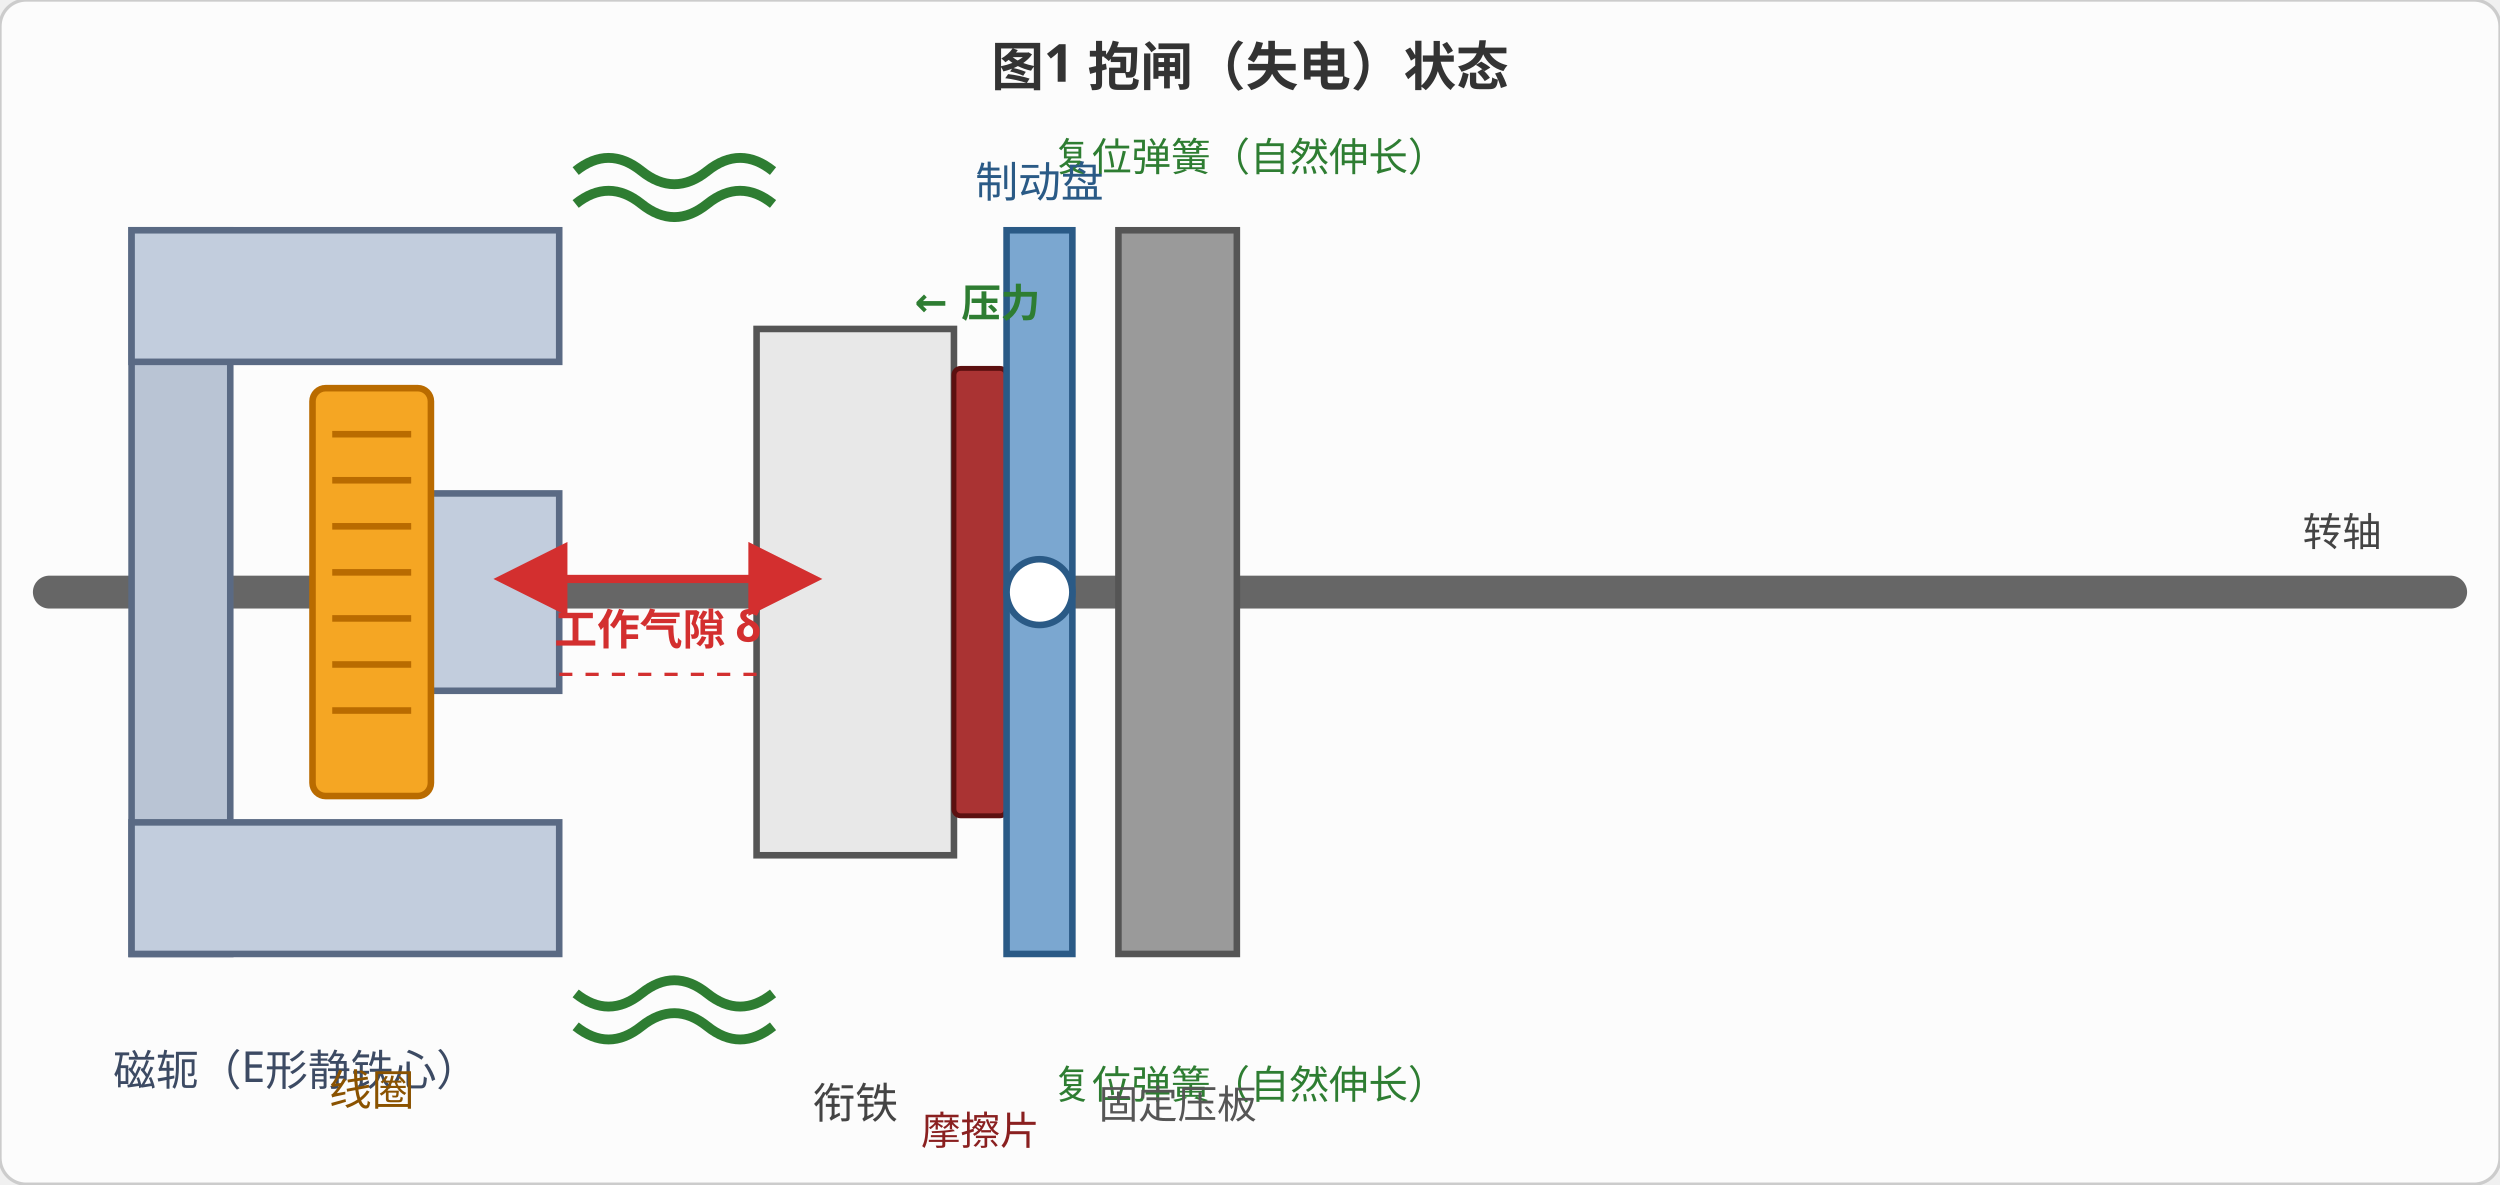
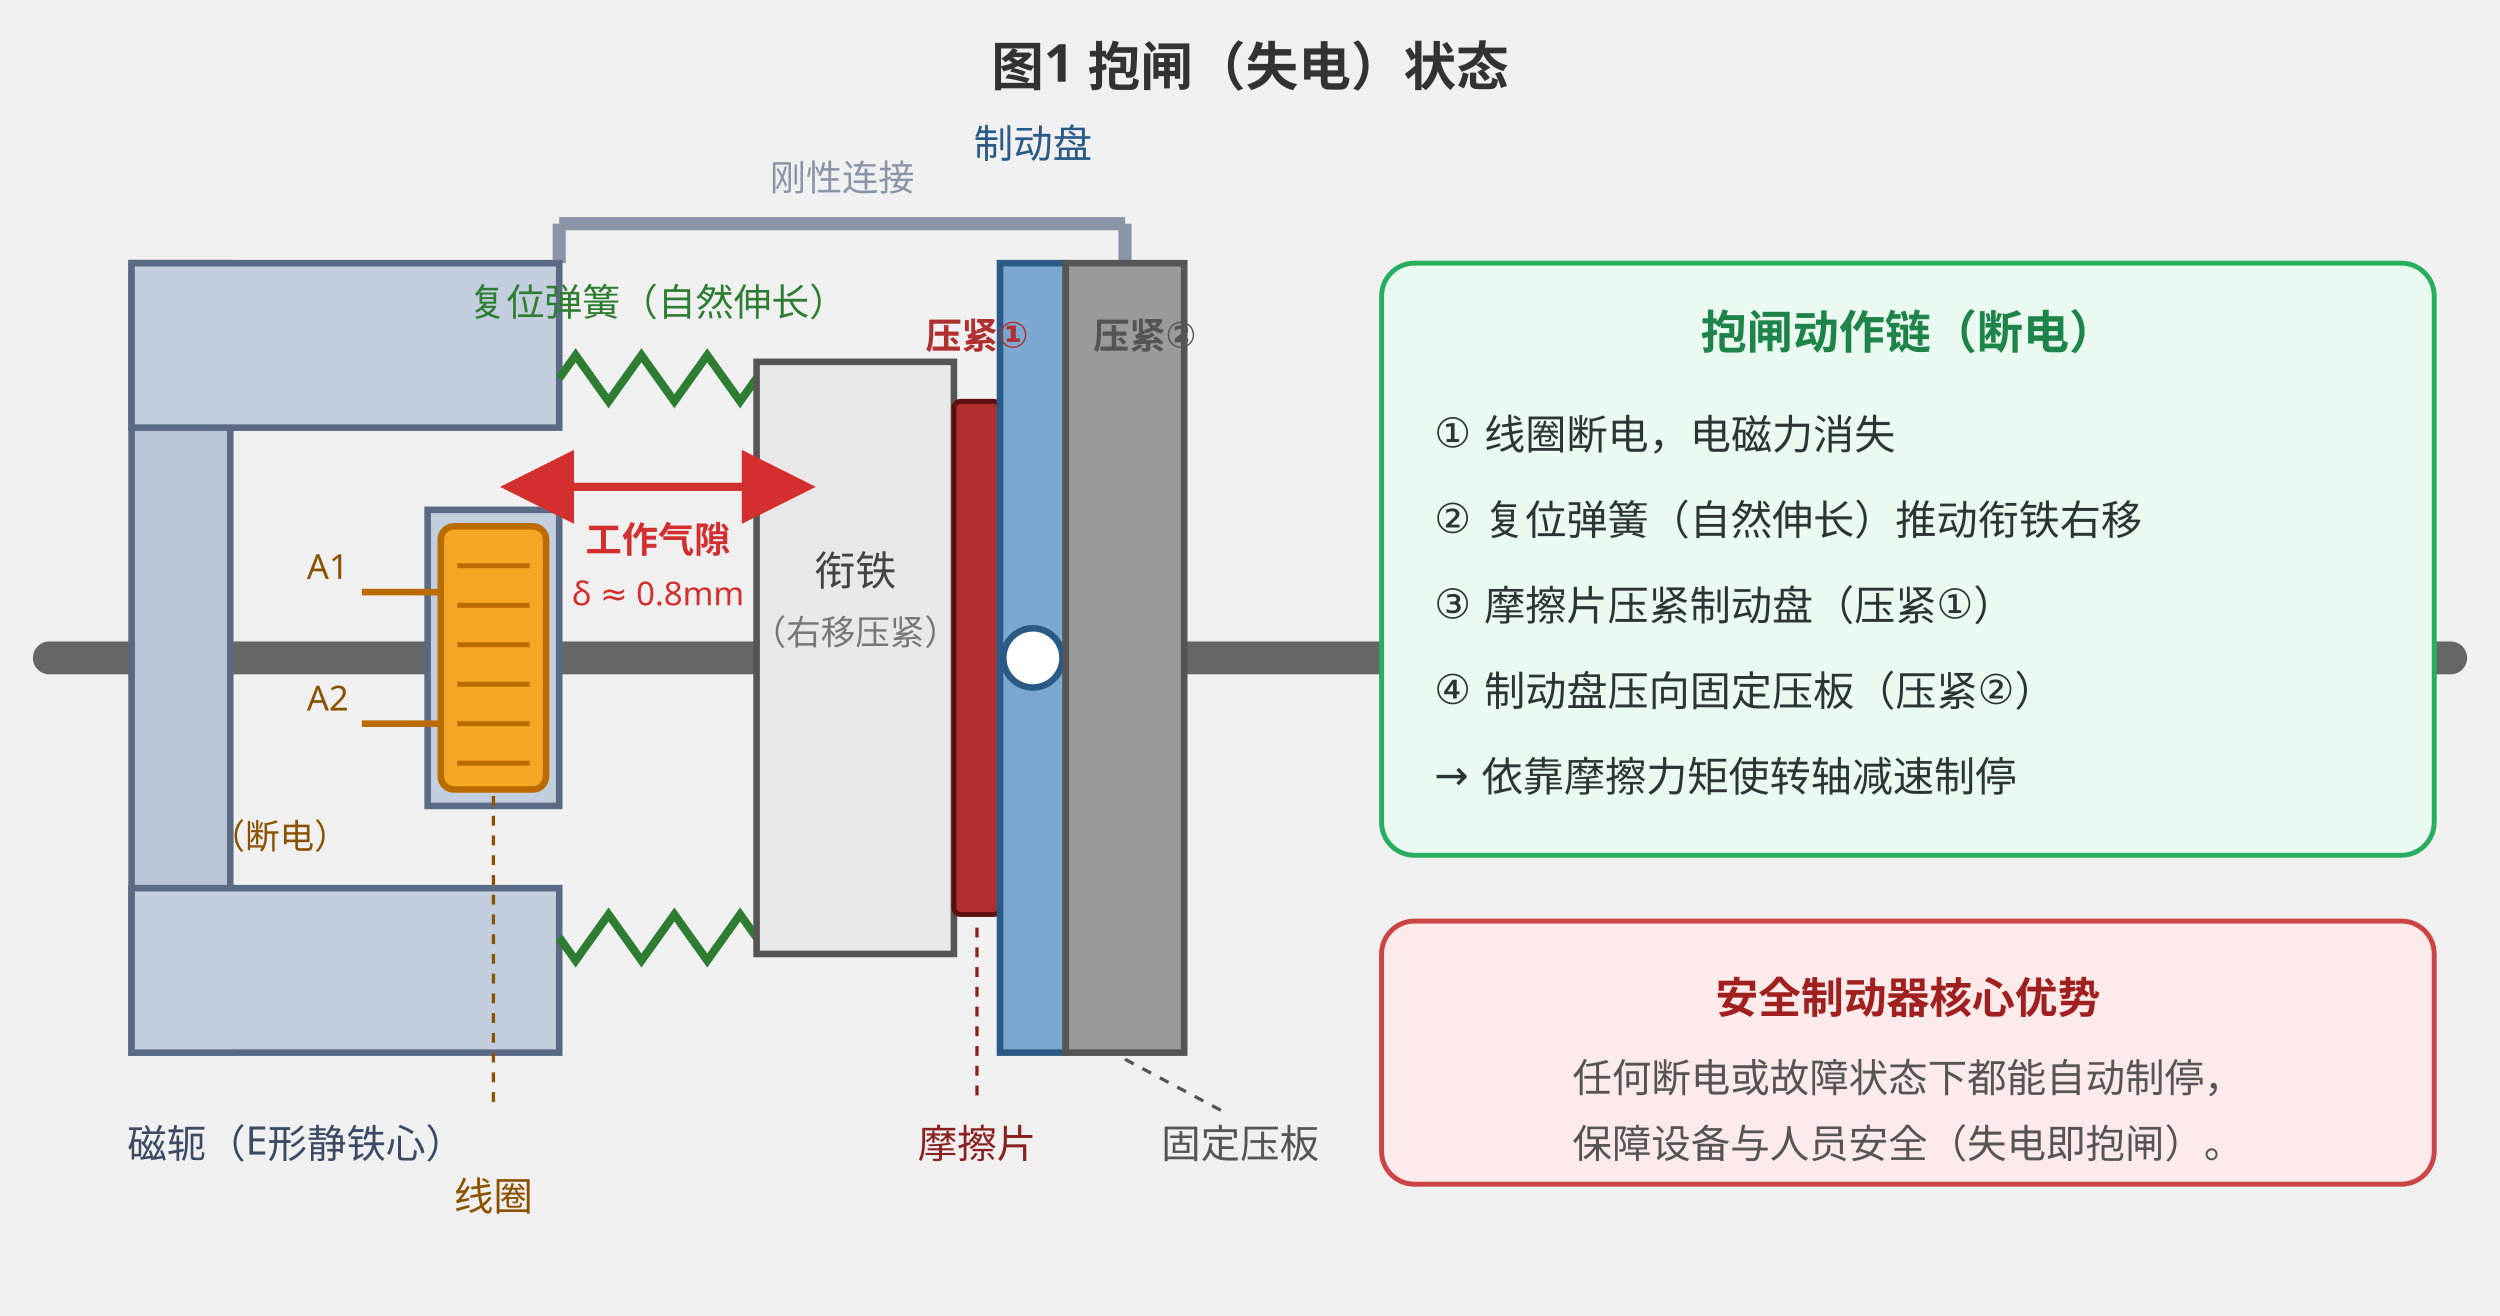
- <svg xmlns="http://www.w3.org/2000/svg" width="760" height="360" viewBox="0 0 760 360" font-family="Microsoft YaHei, sans-serif">
-   <rect x="0" y="0" width="760" height="360" fill="#fcfcfc" stroke="#ccc" stroke-width="1" rx="8" />
-   <text x="380" y="26" text-anchor="middle" font-size="16" font-weight="bold" fill="#333">图1 抱闸（失电）状态</text>
-   <line x1="15" y1="180" x2="745" y2="180" stroke="#666" stroke-width="10" stroke-linecap="round" />
-   <text x="700" y="166" font-size="12" fill="#444">转轴</text>
-   <rect x="40" y="70" width="30" height="220" fill="#b9c4d4" stroke="#5a6a84" stroke-width="2" />
-   <rect x="40" y="70" width="130" height="40" fill="#c2cddd" stroke="#5a6a84" stroke-width="2" />
-   <rect x="40" y="250" width="130" height="40" fill="#c2cddd" stroke="#5a6a84" stroke-width="2" />
-   <rect x="130" y="150" width="40" height="60" fill="#c2cddd" stroke="#5a6a84" stroke-width="2" />
-   <text x="90" y="330" text-anchor="middle" font-size="13" fill="#3c4a63">磁轭（E形静铁心）</text>
-   <rect x="95" y="118" width="36" height="124" fill="#f5a623" stroke="#b96b00" stroke-width="2" rx="4" />
-   <line x1="101" y1="132" x2="125" y2="132" stroke="#b96b00" stroke-width="2" />
-   <line x1="101" y1="146" x2="125" y2="146" stroke="#b96b00" stroke-width="2" />
-   <line x1="101" y1="160" x2="125" y2="160" stroke="#b96b00" stroke-width="2" />
-   <line x1="101" y1="174" x2="125" y2="174" stroke="#b96b00" stroke-width="2" />
-   <line x1="101" y1="188" x2="125" y2="188" stroke="#b96b00" stroke-width="2" />
-   <line x1="101" y1="202" x2="125" y2="202" stroke="#b96b00" stroke-width="2" />
-   <line x1="101" y1="216" x2="125" y2="216" stroke="#b96b00" stroke-width="2" />
-   <text x="113" y="336" text-anchor="middle" font-size="13" fill="#8a5200">线圈</text>
-   <path d="M175 52 q 10 -8 20 0 t 20 0 t 20 0" stroke="#2e7d32" stroke-width="3" fill="none" />
-   <path d="M175 62 q 10 -8 20 0 t 20 0 t 20 0" stroke="#2e7d32" stroke-width="3" fill="none" />
-   <path d="M175 312 q 10 8 20 0 t 20 0 t 20 0" stroke="#2e7d32" stroke-width="3" fill="none" />
-   <path d="M175 302 q 10 8 20 0 t 20 0 t 20 0" stroke="#2e7d32" stroke-width="3" fill="none" />
-   <text x="380" y="52" text-anchor="middle" font-size="12" fill="#2e7d32">复位弹簧（自然伸长）</text>
-   <text x="380" y="334" text-anchor="middle" font-size="12" fill="#2e7d32">复位弹簧（自然伸长）</text>
-   <rect x="230" y="100" width="60" height="160" fill="#e8e8e8" stroke="#555" stroke-width="2" />
-   <text x="260" y="340" text-anchor="middle" font-size="13" fill="#444">衔铁</text>
-   <rect x="290" y="112" width="16" height="136" fill="#a33" stroke="#5c1010" stroke-width="1.5" rx="2" />
-   <text x="298" y="348" text-anchor="middle" font-size="12" fill="#8a2020">摩擦片</text>
-   <rect x="306" y="70" width="20" height="220" fill="#7ba7d0" stroke="#2a5a86" stroke-width="2" />
-   <circle cx="316" cy="180" r="10" fill="#fff" stroke="#2a5a86" stroke-width="2" />
-   <text x="316" y="60" text-anchor="middle" font-size="13" fill="#2a5a86">制动盘</text>
-   <rect x="340" y="70" width="36" height="220" fill="#9a9a9a" stroke="#555" stroke-width="2" />
-   <text x="358" y="340" text-anchor="middle" font-size="12" fill="#555">固定压板</text>
-   <line x1="170" y1="176" x2="230" y2="176" stroke="#d32f2f" stroke-width="2.5" marker-start="url(#arrowL)" marker-end="url(#arrowR)" />
-   <line x1="170" y1="205" x2="230" y2="205" stroke="#d32f2f" stroke-width="1" stroke-dasharray="4 4" />
-   <text x="200" y="196" text-anchor="middle" font-size="13" font-weight="bold" fill="#d32f2f">工作气隙 δ</text>
+ <svg xmlns="http://www.w3.org/2000/svg" viewBox="0 0 760 400" font-family="Microsoft YaHei, sans-serif">
  <defs>
-     <marker id="arrowL" markerWidth="9" markerHeight="9" refX="8" refY="4.5" orient="auto">
-       <path d="M9 0 L0 4.5 L9 9 z" fill="#d32f2f" />
+     <marker id="aL" markerWidth="9" markerHeight="9" refX="8" refY="4.5" orient="auto">
+       <path d="M9,0 L0,4.5 L9,9 Z" fill="#d32f2f" />
    </marker>
-     <marker id="arrowR" markerWidth="9" markerHeight="9" refX="1" refY="4.5" orient="auto">
-       <path d="M0 0 L9 4.5 L0 9 z" fill="#d32f2f" />
+     <marker id="aR" markerWidth="9" markerHeight="9" refX="1" refY="4.5" orient="auto">
+       <path d="M0,0 L9,4.5 L0,9 Z" fill="#d32f2f" />
+     </marker>
+     <marker id="aG" markerWidth="9" markerHeight="9" refX="7" refY="4.5" orient="auto">
+       <path d="M0,0 L9,4.5 L0,9 Z" fill="#2e7d32" />
    </marker>
  </defs>
-   <text x="278" y="96" font-size="12" font-weight="bold" fill="#2e7d32">← 压力</text>
+   <text x="380" y="26" text-anchor="middle" font-size="16" font-weight="bold" fill="#333">图1 抱闸（失电）状态</text>
+   <line x1="170" y1="68" x2="342" y2="68" stroke="#8a94a6" stroke-width="4" />
+   <line x1="170" y1="68" x2="170" y2="80" stroke="#8a94a6" stroke-width="4" />
+   <line x1="342" y1="68" x2="342" y2="80" stroke="#8a94a6" stroke-width="4" />
+   <text x="256" y="58" text-anchor="middle" font-size="11" fill="#8a94a6">刚性连接</text>
+   <line x1="15" y1="200" x2="745" y2="200" stroke="#666" stroke-width="10" stroke-linecap="round" />
+   <rect x="40" y="80" width="30" height="240" fill="#b9c4d4" stroke="#5a6a84" stroke-width="2" />
+   <rect x="40" y="80" width="130" height="50" fill="#c2cddd" stroke="#5a6a84" stroke-width="2" />
+   <rect x="40" y="270" width="130" height="50" fill="#c2cddd" stroke="#5a6a84" stroke-width="2" />
+   <rect x="130" y="155" width="40" height="90" fill="#c2cddd" stroke="#5a6a84" stroke-width="2" />
+   <rect x="134" y="160" width="32" height="80" fill="#f5a623" stroke="#b96b00" stroke-width="2" rx="4" />
+   <line x1="139" y1="172" x2="161" y2="172" stroke="#b96b00" stroke-width="1.5" />
+   <line x1="139" y1="184" x2="161" y2="184" stroke="#b96b00" stroke-width="1.5" />
+   <line x1="139" y1="196" x2="161" y2="196" stroke="#b96b00" stroke-width="1.5" />
+   <line x1="139" y1="208" x2="161" y2="208" stroke="#b96b00" stroke-width="1.5" />
+   <line x1="139" y1="220" x2="161" y2="220" stroke="#b96b00" stroke-width="1.5" />
+   <line x1="139" y1="232" x2="161" y2="232" stroke="#b96b00" stroke-width="1.5" />
+   <line x1="134" y1="180" x2="110" y2="180" stroke="#b96b00" stroke-width="2" />
+   <line x1="134" y1="220" x2="110" y2="220" stroke="#b96b00" stroke-width="2" />
+   <text x="106" y="176" text-anchor="end" font-size="10.5" fill="#8a5200">A1</text>
+   <text x="106" y="216" text-anchor="end" font-size="10.5" fill="#8a5200">A2</text>
+   <text x="106" y="258" text-anchor="end" font-size="10.5" fill="#8a5200">（断电）</text>
+   <path d="M170,115 L175,108 L185,122 L195,108 L205,122 L215,108 L225,122 L230,115" stroke="#2e7d32" stroke-width="2.5" fill="none" />
+   <path d="M170,285 L175,292 L185,278 L195,292 L205,278 L215,292 L225,278 L230,285" stroke="#2e7d32" stroke-width="2.5" fill="none" />
+   <text x="200" y="96" text-anchor="middle" font-size="11.5" fill="#2e7d32">复位弹簧（自然伸长）</text>
+   <rect x="230" y="110" width="60" height="180" fill="#e8e8e8" stroke="#555" stroke-width="2" />
+   <rect x="290" y="122" width="14" height="156" fill="#b03030" stroke="#5c1010" stroke-width="1.5" rx="2" />
+   <text x="260" y="178" text-anchor="middle" font-size="12.5" fill="#444">衔铁</text>
+   <text x="260" y="196" text-anchor="middle" font-size="10.5" fill="#777">（右移压紧）</text>
+   <rect x="304" y="80" width="20" height="240" fill="#7ba7d0" stroke="#2a5a86" stroke-width="2" />
+   <circle cx="314" cy="200" r="9" fill="#fff" stroke="#2a5a86" stroke-width="2" />
+   <rect x="324" y="80" width="36" height="240" fill="#9a9a9a" stroke="#555" stroke-width="2" />
+   <line x1="172" y1="148" x2="228" y2="148" stroke="#d32f2f" stroke-width="2.5" marker-start="url(#aL)" marker-end="url(#aR)" />
+   <text x="200" y="168" text-anchor="middle" font-size="11" font-weight="bold" fill="#d32f2f">工作气隙</text>
+   <text x="200" y="184" text-anchor="middle" font-size="10" fill="#d32f2f">δ ≈ 0.8mm</text>
+   <text x="297" y="106" text-anchor="middle" font-size="11" font-weight="bold" fill="#b03030">压紧①</text>
+   <text x="314" y="48" text-anchor="middle" font-size="12" fill="#2a5a86">制动盘</text>
+   <text x="348" y="106" text-anchor="middle" font-size="11" font-weight="bold" fill="#555">压紧②</text>
+   <text x="740" y="182" text-anchor="end" font-size="12" fill="#444">转轴</text>
+   <text x="740" y="228" text-anchor="end" font-size="12.5" font-weight="bold" fill="#c62828">✕ 已制停（抱闸）</text>
+   <text x="90" y="352" text-anchor="middle" font-size="12" fill="#3c4a63">磁轭（E形静铁心）</text>
+   <line x1="150" y1="242" x2="150" y2="336" stroke="#8a5200" stroke-width="1" stroke-dasharray="3 3" />
+   <text x="150" y="368" text-anchor="middle" font-size="12" fill="#8a5200">线圈</text>
+   <line x1="297" y1="282" x2="297" y2="336" stroke="#8a2020" stroke-width="1" stroke-dasharray="3 3" />
+   <text x="297" y="352" text-anchor="middle" font-size="12" fill="#8a2020">摩擦片</text>
+   <line x1="342" y1="322" x2="372" y2="338" stroke="#555" stroke-width="1" stroke-dasharray="3 3" />
+   <text x="377" y="352" text-anchor="middle" font-size="12" fill="#555">固定压板</text>
+   <rect x="420" y="80" width="320" height="180" rx="10" fill="#eafaf1" stroke="#27ae60" stroke-width="1.5" />
+   <text x="580" y="106" text-anchor="middle" font-size="14" font-weight="bold" fill="#1e8449">抱闸动作链（断电）</text>
+   <g font-size="12.5" fill="#2d3436">
+     <text x="436" y="136">① 线圈断电，电磁力消失</text>
+     <text x="436" y="162">② 复位弹簧（自然伸长）推动衔铁右移</text>
+     <text x="436" y="188">③ 摩擦片压紧制动盘（压紧①）</text>
+     <text x="436" y="214">④ 制动盘压向固定压板（压紧②）</text>
+     <text x="436" y="240">→ 依靠摩擦力矩使转轴减速制停</text>
+   </g>
+   <rect x="420" y="280" width="320" height="80" rx="10" fill="#fdeaea" stroke="#cc4444" stroke-width="1.5" />
+   <text x="580" y="308" text-anchor="middle" font-size="13" font-weight="bold" fill="#a02020">安全制动器核心优势</text>
+   <text x="580" y="332" text-anchor="middle" font-size="12" fill="#555">任何断电或故障状态下都能自动制停，</text>
+   <text x="580" y="352" text-anchor="middle" font-size="12" fill="#555">保障设备与人员安全（失电即抱闸）。</text>
</svg>
